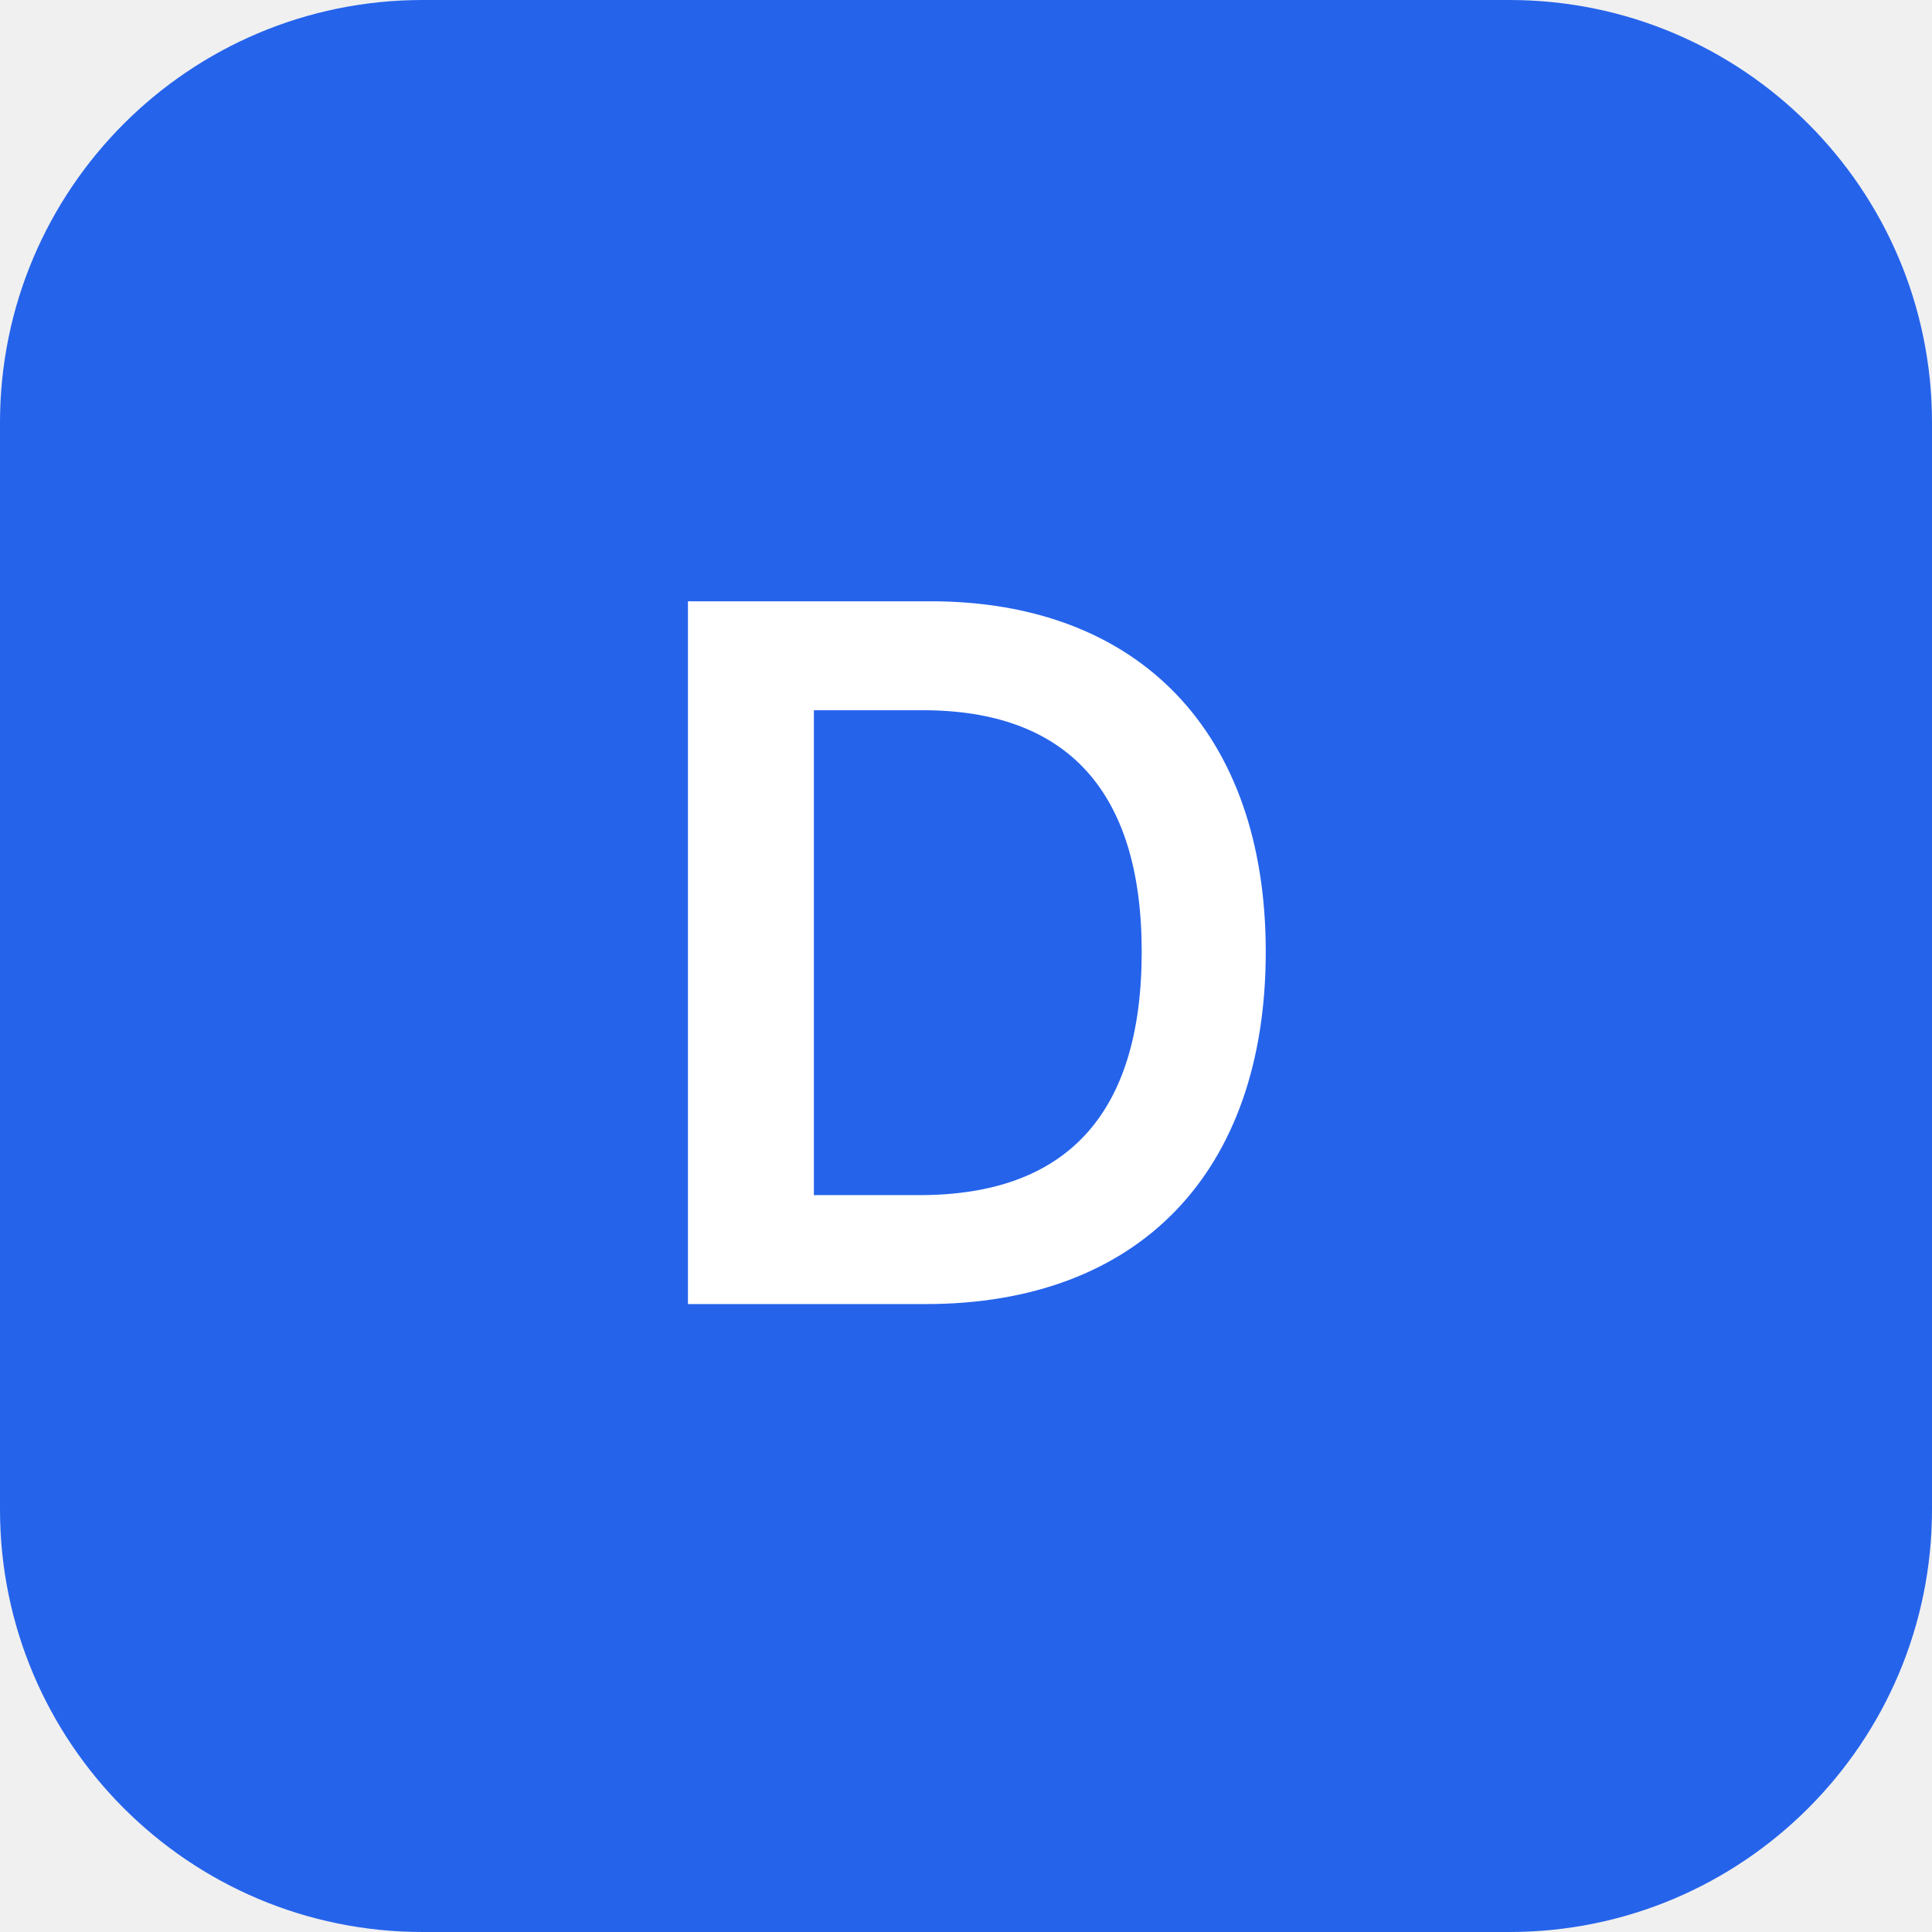
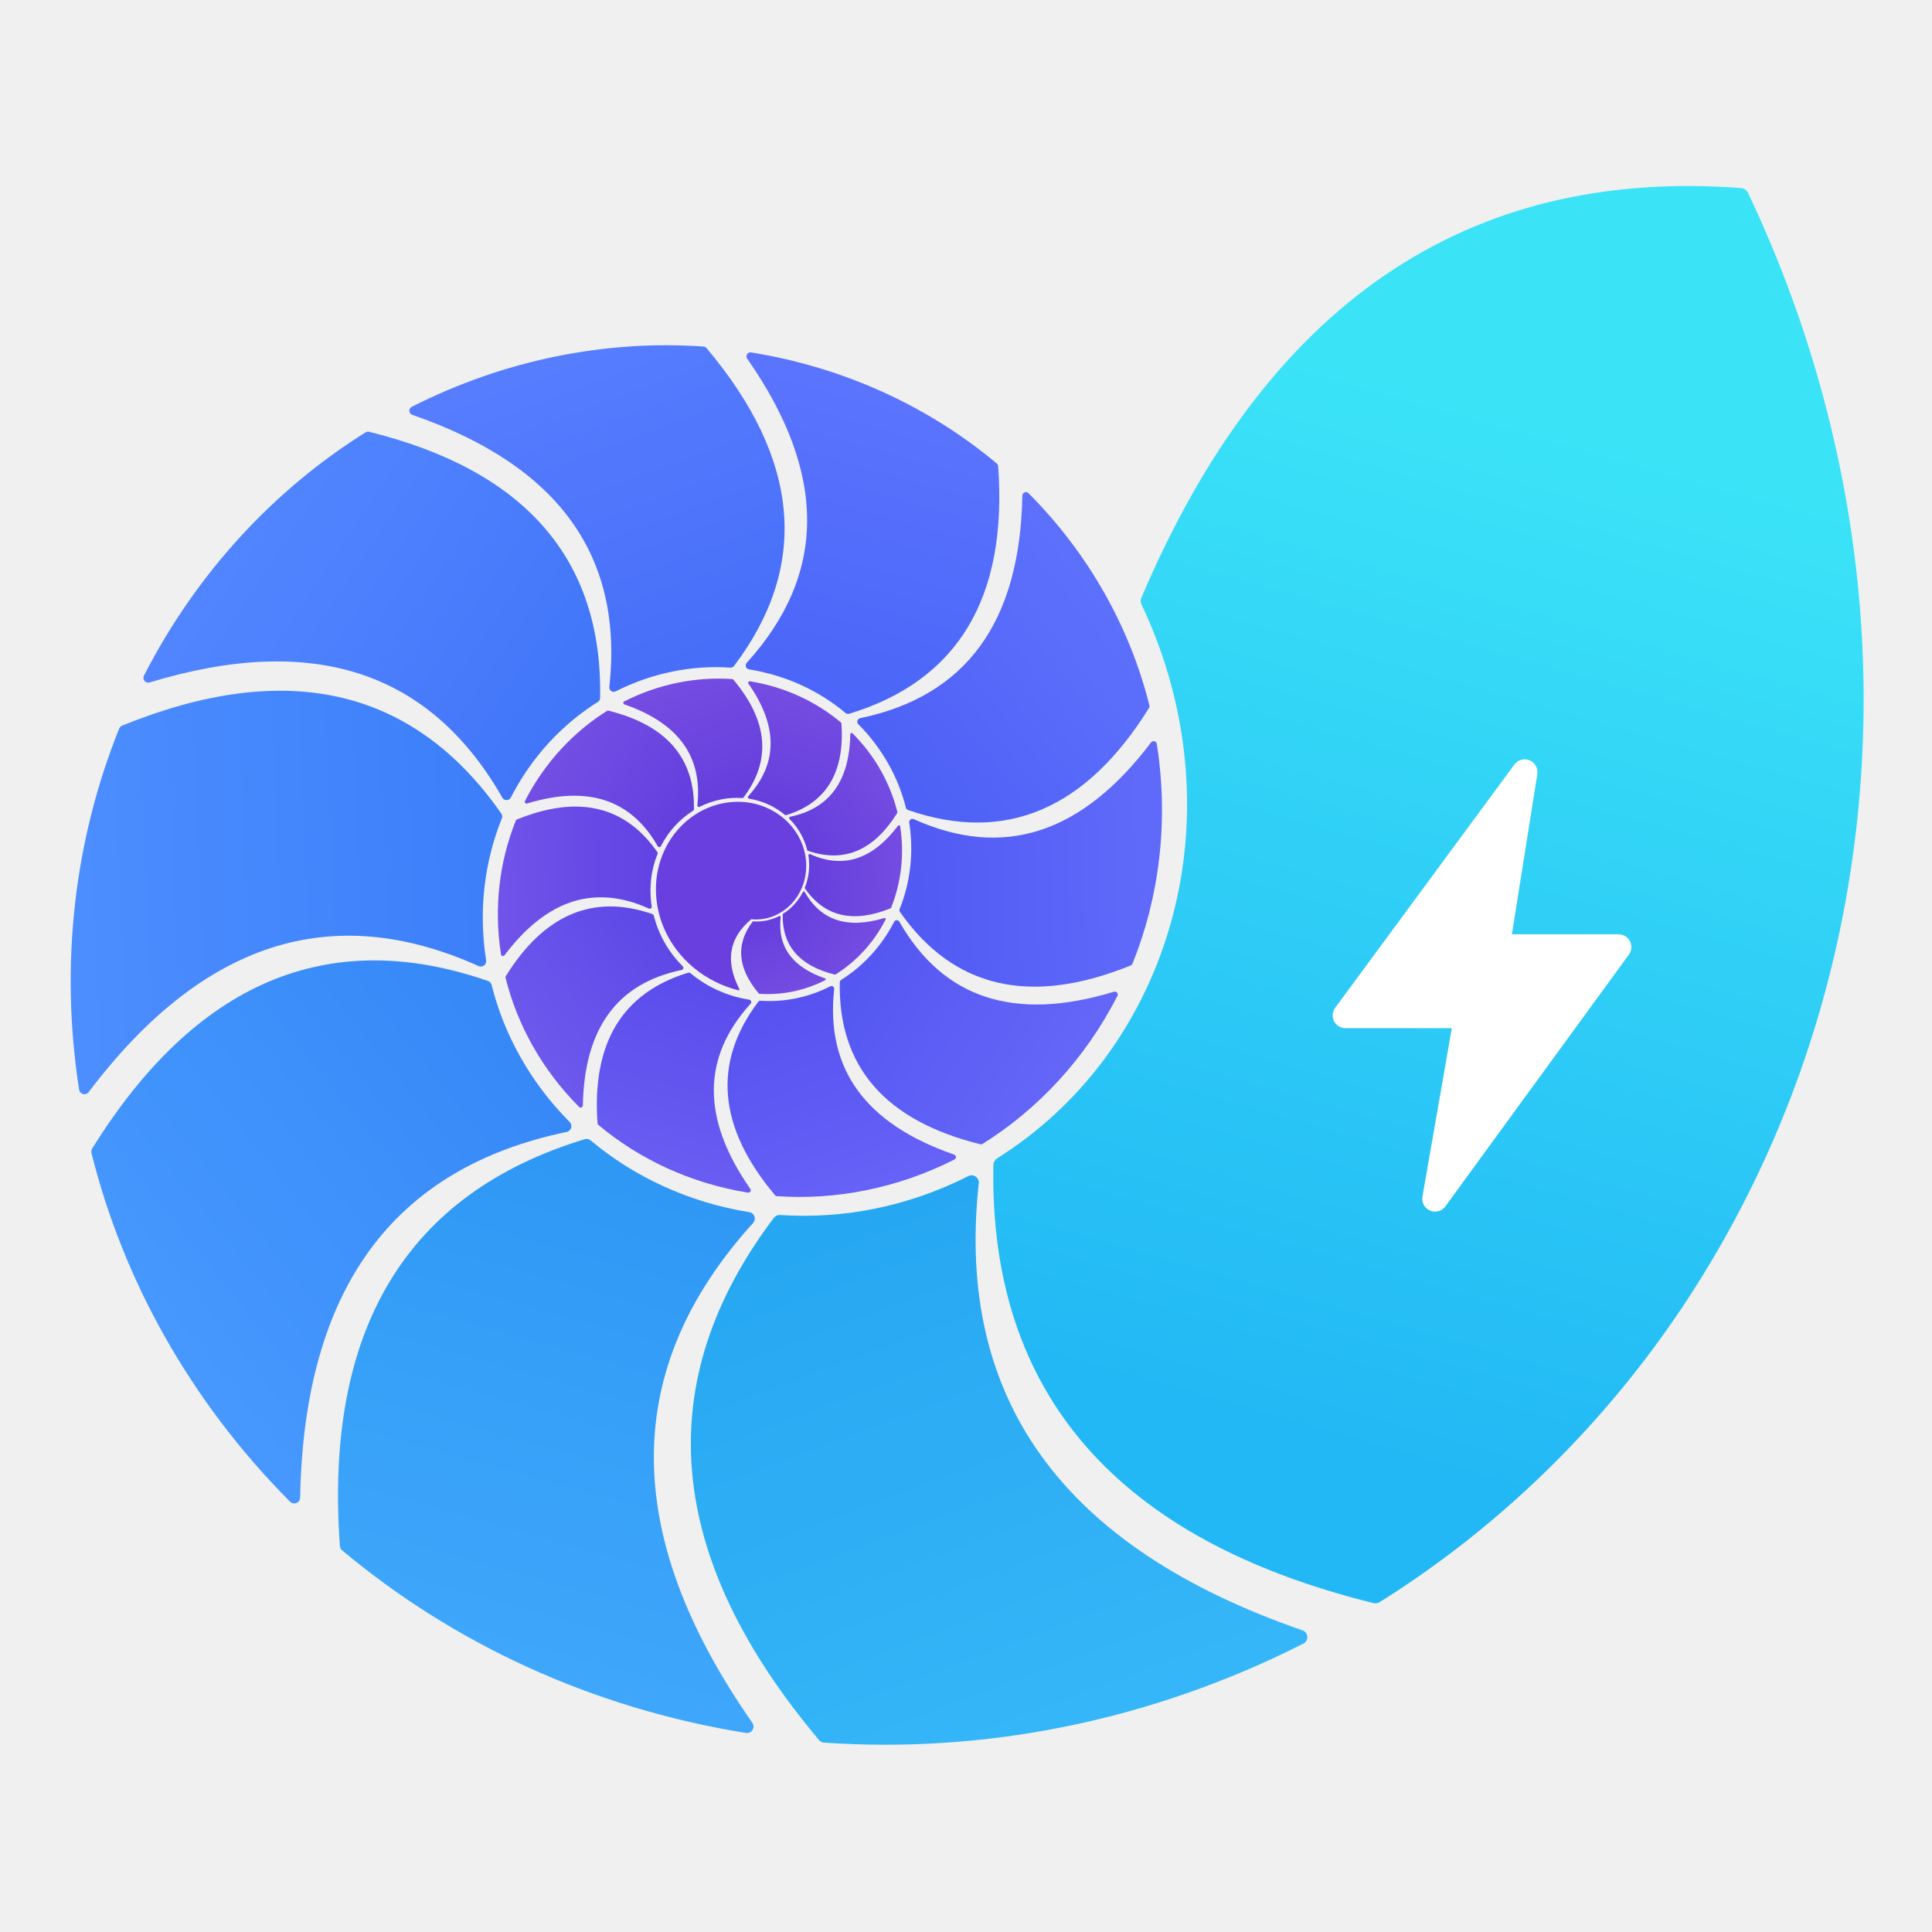
- <svg xmlns="http://www.w3.org/2000/svg" viewBox="0 0 64 64">
-   <rect width="64" height="64" rx="14" fill="#2563eb" />
-   <text x="32" y="32" dy="0.35em" text-anchor="middle" font-family="ui-sans-serif, system-ui, -apple-system, sans-serif" font-size="32" font-weight="600" fill="#ffffff">D</text>
+ <svg xmlns="http://www.w3.org/2000/svg" viewBox="0 0 36 36" width="36" height="36">
+   <defs>
+     <linearGradient id="dshrsi-0" gradientUnits="userSpaceOnUse" x1="14.284" y1="17.171" x2="14.763" y2="18.459">
+       <stop offset="0" stop-color="#663edc" />
+       <stop offset="1" stop-color="#744ce2" />
+     </linearGradient>
+     <linearGradient id="dshrsi-1" gradientUnits="userSpaceOnUse" x1="14.815" y1="16.867" x2="16.08" y2="17.706">
+       <stop offset="0" stop-color="#663edc" />
+       <stop offset="1" stop-color="#744ce2" />
+     </linearGradient>
+     <linearGradient id="dshrsi-2" gradientUnits="userSpaceOnUse" x1="15.093" y1="16.251" x2="16.767" y2="16.18">
+       <stop offset="0" stop-color="#663edc" />
+       <stop offset="1" stop-color="#744ce2" />
+     </linearGradient>
+     <linearGradient id="dshrsi-3" gradientUnits="userSpaceOnUse" x1="14.941" y1="15.52" x2="16.391" y2="14.369">
+       <stop offset="0" stop-color="#663edc" />
+       <stop offset="1" stop-color="#744ce2" />
+     </linearGradient>
+     <linearGradient id="dshrsi-4" gradientUnits="userSpaceOnUse" x1="14.33" y1="14.966" x2="14.879" y2="12.996">
+       <stop offset="0" stop-color="#663edc" />
+       <stop offset="1" stop-color="#744ce2" />
+     </linearGradient>
+     <linearGradient id="dshrsi-5" gradientUnits="userSpaceOnUse" x1="13.425" y1="14.867" x2="12.637" y2="12.751">
+       <stop offset="0" stop-color="#663edc" />
+       <stop offset="1" stop-color="#744ce2" />
+     </linearGradient>
+     <linearGradient id="dshrsi-6" gradientUnits="userSpaceOnUse" x1="12.552" y1="15.366" x2="10.474" y2="13.987">
+       <stop offset="0" stop-color="#643fde" />
+       <stop offset="1" stop-color="#734ee4" />
+     </linearGradient>
+     <linearGradient id="dshrsi-7" gradientUnits="userSpaceOnUse" x1="12.096" y1="16.378" x2="9.345" y2="16.495">
+       <stop offset="0" stop-color="#6144e3" />
+       <stop offset="1" stop-color="#7053e9" />
+     </linearGradient>
+     <linearGradient id="dshrsi-8" gradientUnits="userSpaceOnUse" x1="12.346" y1="17.579" x2="9.963" y2="19.47">
+       <stop offset="0" stop-color="#5e49e7" />
+       <stop offset="1" stop-color="#6d58ed" />
+     </linearGradient>
+     <linearGradient id="dshrsi-9" gradientUnits="userSpaceOnUse" x1="13.349" y1="18.49" x2="12.447" y2="21.726">
+       <stop offset="0" stop-color="#5a4dec" />
+       <stop offset="1" stop-color="#695cf2" />
+     </linearGradient>
+     <linearGradient id="dshrsi-10" gradientUnits="userSpaceOnUse" x1="14.836" y1="18.653" x2="16.131" y2="22.129">
+       <stop offset="0" stop-color="#5852f1" />
+       <stop offset="1" stop-color="#6661f7" />
+     </linearGradient>
+     <linearGradient id="dshrsi-11" gradientUnits="userSpaceOnUse" x1="16.27" y1="17.833" x2="19.685" y2="20.098">
+       <stop offset="0" stop-color="#5557f2" />
+       <stop offset="1" stop-color="#6466f8" />
+     </linearGradient>
+     <linearGradient id="dshrsi-12" gradientUnits="userSpaceOnUse" x1="17.02" y1="16.169" x2="21.541" y2="15.977">
+       <stop offset="0" stop-color="#515bf4" />
+       <stop offset="1" stop-color="#606afa" />
+     </linearGradient>
+     <linearGradient id="dshrsi-13" gradientUnits="userSpaceOnUse" x1="16.609" y1="14.196" x2="20.524" y2="11.089">
+       <stop offset="0" stop-color="#4e61f6" />
+       <stop offset="1" stop-color="#5d70fc" />
+     </linearGradient>
+     <linearGradient id="dshrsi-14" gradientUnits="userSpaceOnUse" x1="14.962" y1="12.699" x2="16.443" y2="7.382">
+       <stop offset="0" stop-color="#4b66f8" />
+       <stop offset="1" stop-color="#5a74fe" />
+     </linearGradient>
+     <linearGradient id="dshrsi-15" gradientUnits="userSpaceOnUse" x1="12.518" y1="12.432" x2="10.39" y2="6.719">
+       <stop offset="0" stop-color="#476ef8" />
+       <stop offset="1" stop-color="#567dfe" />
+     </linearGradient>
+     <linearGradient id="dshrsi-16" gradientUnits="userSpaceOnUse" x1="10.161" y1="13.779" x2="4.551" y2="10.056">
+       <stop offset="0" stop-color="#4276f9" />
+       <stop offset="1" stop-color="#5185ff" />
+     </linearGradient>
+     <linearGradient id="dshrsi-17" gradientUnits="userSpaceOnUse" x1="8.929" y1="16.513" x2="1.5" y2="16.829">
+       <stop offset="0" stop-color="#3d7ff9" />
+       <stop offset="1" stop-color="#4c8eff" />
+     </linearGradient>
+     <linearGradient id="dshrsi-18" gradientUnits="userSpaceOnUse" x1="9.604" y1="19.755" x2="3.171" y2="24.86">
+       <stop offset="0" stop-color="#3789f8" />
+       <stop offset="1" stop-color="#4698fe" />
+     </linearGradient>
+     <linearGradient id="dshrsi-19" gradientUnits="userSpaceOnUse" x1="12.311" y1="22.214" x2="9.877" y2="30.952">
+       <stop offset="0" stop-color="#2f98f5" />
+       <stop offset="1" stop-color="#3ea7fb" />
+     </linearGradient>
+     <linearGradient id="dshrsi-20" gradientUnits="userSpaceOnUse" x1="16.327" y1="22.654" x2="19.824" y2="32.041">
+       <stop offset="0" stop-color="#26a7f1" />
+       <stop offset="1" stop-color="#35b6f8" />
+     </linearGradient>
+     <linearGradient id="dshrsi-live" gradientUnits="userSpaceOnUse" x1="21.661" y1="26.005" x2="26.922" y2="7.431">
+       <stop offset="0" stop-color="#22b8f5" />
+       <stop offset="1" stop-color="#3be3f7" />
+     </linearGradient>
+   </defs>
+   <path d="M13.993 17.111C14.113 17.124 14.24 17.112 14.362 17.071C14.484 17.029 14.602 16.959 14.702 16.864C14.802 16.768 14.884 16.647 14.937 16.508C14.99 16.37 15.015 16.215 15.003 16.056C14.992 15.898 14.945 15.736 14.861 15.588C14.778 15.439 14.659 15.304 14.51 15.198C14.362 15.092 14.184 15.015 13.992 14.979C13.8 14.944 13.592 14.95 13.389 15.004C13.187 15.057 12.988 15.157 12.816 15.302C12.644 15.446 12.497 15.634 12.396 15.852C12.294 16.071 12.237 16.32 12.239 16.578C12.24 16.836 12.298 17.104 12.417 17.354C12.536 17.604 12.715 17.837 12.944 18.025C13.173 18.214 13.452 18.358 13.761 18.436Q13.355 17.641 13.993 17.111Z" fill="#6a3fe0" stroke="#6a3fe0" stroke-width="0.034" stroke-linejoin="round" />
+   <path d="M14.152 18.499C14.352 18.513 14.558 18.5 14.763 18.459C14.969 18.417 15.173 18.347 15.367 18.248Q14.436 17.926 14.528 17.086C14.449 17.126 14.367 17.154 14.284 17.171C14.201 17.188 14.118 17.193 14.037 17.187Q13.569 17.807 14.152 18.499Z" fill="url(#dshrsi-0)" stroke="url(#dshrsi-0)" stroke-width="0.037" stroke-linejoin="round" />
+   <path d="M15.559 18.14C15.747 18.022 15.923 17.877 16.08 17.706C16.236 17.536 16.373 17.341 16.483 17.126Q15.441 17.443 14.978 16.633C14.933 16.72 14.878 16.798 14.815 16.867C14.752 16.936 14.681 16.995 14.605 17.042Q14.589 17.899 15.559 18.14Z" fill="url(#dshrsi-1)" stroke="url(#dshrsi-1)" stroke-width="0.041" stroke-linejoin="round" />
+   <path d="M16.584 16.905C16.675 16.678 16.738 16.433 16.767 16.18C16.796 15.926 16.792 15.663 16.751 15.4Q16.026 16.359 15.086 15.936C15.103 16.042 15.104 16.149 15.093 16.251C15.081 16.353 15.056 16.452 15.019 16.544Q15.561 17.32 16.584 16.905Z" fill="url(#dshrsi-2)" stroke="url(#dshrsi-2)" stroke-width="0.045" stroke-linejoin="round" />
+   <path d="M16.697 15.136C16.632 14.874 16.529 14.615 16.391 14.369C16.252 14.124 16.077 13.892 15.869 13.683Q15.845 15.011 14.73 15.243C14.814 15.327 14.885 15.421 14.941 15.52C14.997 15.619 15.038 15.724 15.064 15.83Q16.053 16.171 16.697 15.136Z" fill="url(#dshrsi-3)" stroke="url(#dshrsi-3)" stroke-width="0.05" stroke-linejoin="round" />
+   <path d="M15.651 13.482C15.422 13.291 15.162 13.126 14.879 12.996C14.596 12.867 14.289 12.773 13.968 12.722Q14.808 13.924 13.963 14.855C14.092 14.876 14.216 14.914 14.33 14.966C14.445 15.018 14.55 15.085 14.642 15.162Q15.747 14.826 15.651 13.482Z" fill="url(#dshrsi-4)" stroke="url(#dshrsi-4)" stroke-width="0.055" stroke-linejoin="round" />
+   <path d="M13.642 12.684C13.313 12.661 12.974 12.683 12.637 12.751C12.3 12.819 11.965 12.935 11.645 13.097Q13.175 13.626 13.025 15.006C13.154 14.941 13.289 14.894 13.425 14.867C13.561 14.839 13.698 14.831 13.831 14.84Q14.6 13.822 13.642 12.684Z" fill="url(#dshrsi-5)" stroke="url(#dshrsi-5)" stroke-width="0.061" stroke-linejoin="round" />
+   <path d="M11.329 13.275C11.02 13.468 10.731 13.707 10.474 13.987C10.218 14.267 9.993 14.587 9.812 14.94Q11.523 14.419 12.285 15.751C12.358 15.608 12.449 15.479 12.552 15.366C12.656 15.253 12.773 15.156 12.897 15.078Q12.924 13.67 11.329 13.275Z" fill="url(#dshrsi-6)" stroke="url(#dshrsi-6)" stroke-width="0.067" stroke-linejoin="round" />
+   <path d="M9.646 15.304C9.496 15.677 9.392 16.078 9.345 16.495C9.297 16.912 9.304 17.344 9.372 17.777Q10.562 16.2 12.107 16.896C12.08 16.721 12.077 16.547 12.096 16.378C12.115 16.21 12.157 16.048 12.218 15.898Q11.327 14.622 9.646 15.304Z" fill="url(#dshrsi-7)" stroke="url(#dshrsi-7)" stroke-width="0.074" stroke-linejoin="round" />
+   <path d="M9.46 18.21C9.567 18.641 9.735 19.066 9.963 19.47C10.191 19.873 10.478 20.255 10.82 20.597Q10.86 18.416 12.692 18.034C12.554 17.896 12.438 17.742 12.346 17.579C12.254 17.416 12.186 17.245 12.143 17.071Q10.518 16.509 9.46 18.21Z" fill="url(#dshrsi-8)" stroke="url(#dshrsi-8)" stroke-width="0.082" stroke-linejoin="round" />
+   <path d="M11.179 20.927C11.555 21.242 11.982 21.513 12.447 21.726C12.913 21.939 13.417 22.093 13.944 22.178Q12.564 20.202 13.953 18.672C13.74 18.638 13.537 18.576 13.349 18.49C13.161 18.404 12.988 18.295 12.837 18.168Q11.021 18.72 11.179 20.927Z" fill="url(#dshrsi-9)" stroke="url(#dshrsi-9)" stroke-width="0.09" stroke-linejoin="round" />
+   <path d="M14.48 22.239C15.02 22.276 15.577 22.242 16.131 22.129C16.685 22.017 17.236 21.828 17.762 21.561Q15.247 20.692 15.494 18.423C15.282 18.531 15.059 18.608 14.836 18.653C14.612 18.698 14.387 18.712 14.169 18.697Q12.906 20.37 14.48 22.239Z" fill="url(#dshrsi-10)" stroke="url(#dshrsi-10)" stroke-width="0.1" stroke-linejoin="round" />
+   <path d="M18.28 21.268C18.787 20.951 19.263 20.558 19.685 20.098C20.107 19.639 20.476 19.112 20.773 18.532Q17.961 19.388 16.71 17.201C16.59 17.435 16.441 17.647 16.27 17.833C16.1 18.019 15.908 18.177 15.703 18.305Q15.66 20.62 18.28 21.268Z" fill="url(#dshrsi-11)" stroke="url(#dshrsi-11)" stroke-width="0.11" stroke-linejoin="round" />
+   <path d="M21.046 17.934C21.293 17.321 21.463 16.662 21.541 15.977C21.62 15.292 21.607 14.582 21.496 13.871Q19.54 16.461 17.002 15.319C17.047 15.606 17.052 15.893 17.02 16.169C16.988 16.445 16.92 16.712 16.82 16.959Q18.284 19.055 21.046 17.934Z" fill="url(#dshrsi-12)" stroke="url(#dshrsi-12)" stroke-width="0.121" stroke-linejoin="round" />
+   <path d="M21.352 13.159C21.175 12.451 20.899 11.752 20.524 11.089C20.15 10.426 19.678 9.8 19.117 9.237Q19.051 12.821 16.041 13.448C16.268 13.675 16.458 13.928 16.609 14.196C16.761 14.463 16.872 14.746 16.944 15.031Q19.612 15.954 21.352 13.159Z" fill="url(#dshrsi-13)" stroke="url(#dshrsi-13)" stroke-width="0.134" stroke-linejoin="round" />
+   <path d="M18.526 8.694C17.909 8.176 17.208 7.731 16.443 7.382C15.678 7.032 14.85 6.779 13.983 6.64Q16.251 9.885 13.969 12.4C14.318 12.456 14.653 12.558 14.962 12.699C15.271 12.84 15.554 13.02 15.803 13.229Q18.786 12.321 18.526 8.694Z" fill="url(#dshrsi-14)" stroke="url(#dshrsi-14)" stroke-width="0.148" stroke-linejoin="round" />
+   <path d="M13.103 6.539C12.215 6.477 11.3 6.535 10.39 6.719C9.479 6.903 8.575 7.215 7.71 7.653Q11.843 9.081 11.436 12.809C11.785 12.632 12.151 12.506 12.518 12.432C12.885 12.357 13.255 12.334 13.613 12.359Q15.689 9.611 13.103 6.539Z" fill="url(#dshrsi-15)" stroke="url(#dshrsi-15)" stroke-width="0.164" stroke-linejoin="round" />
+   <path d="M6.858 8.134C6.025 8.655 5.244 9.301 4.551 10.056C3.857 10.812 3.251 11.678 2.763 12.63Q7.382 11.223 9.439 14.818C9.636 14.433 9.881 14.084 10.161 13.779C10.441 13.474 10.756 13.213 11.092 13.003Q11.163 9.2 6.858 8.134Z" fill="url(#dshrsi-16)" stroke="url(#dshrsi-16)" stroke-width="0.181" stroke-linejoin="round" />
+   <path d="M2.314 13.613C1.908 14.62 1.629 15.703 1.5 16.829C1.371 17.954 1.391 19.121 1.573 20.289Q4.787 16.033 8.959 17.91C8.885 17.438 8.877 16.967 8.929 16.513C8.981 16.059 9.094 15.621 9.258 15.215Q6.852 11.771 2.314 13.613Z" fill="url(#dshrsi-17)" stroke="url(#dshrsi-17)" stroke-width="0.2" stroke-linejoin="round" />
+   <path d="M1.811 21.459C2.101 22.622 2.556 23.771 3.171 24.86C3.786 25.95 4.562 26.979 5.483 27.904Q5.591 22.015 10.537 20.984C10.165 20.611 9.852 20.195 9.604 19.755C9.355 19.315 9.172 18.852 9.055 18.382Q4.669 16.866 1.811 21.459Z" fill="url(#dshrsi-18)" stroke="url(#dshrsi-18)" stroke-width="0.22" stroke-linejoin="round" />
+   <path d="M6.454 28.796C7.469 29.646 8.62 30.378 9.877 30.952C11.134 31.526 12.495 31.942 13.919 32.171Q10.193 26.838 13.943 22.707C13.368 22.614 12.818 22.446 12.311 22.214C11.804 21.983 11.339 21.687 10.929 21.344Q6.027 22.836 6.454 28.796Z" fill="url(#dshrsi-19)" stroke="url(#dshrsi-19)" stroke-width="0.243" stroke-linejoin="round" />
+   <path d="M15.365 32.337C16.824 32.438 18.328 32.344 19.824 32.041C21.319 31.738 22.806 31.226 24.226 30.506Q17.436 28.16 18.104 22.035C17.531 22.325 16.93 22.532 16.327 22.654C15.723 22.776 15.116 22.814 14.527 22.774Q11.115 27.289 15.365 32.337Z" fill="url(#dshrsi-20)" stroke="url(#dshrsi-20)" stroke-width="0.269" stroke-linejoin="round" />
+   <path d="M25.627 29.716C27.477 28.558 29.169 27.026 30.565 25.183C31.96 23.34 33.058 21.186 33.744 18.836C34.431 16.485 34.706 13.939 34.5 11.354C34.294 8.769 33.607 6.145 32.429 3.663Q24.862 3.091 21.415 11.198C21.891 12.2 22.168 13.259 22.251 14.303C22.335 15.346 22.224 16.374 21.946 17.323C21.669 18.272 21.226 19.142 20.663 19.886C20.099 20.63 19.416 21.248 18.669 21.715Q18.553 27.965 25.627 29.716Z" fill="url(#dshrsi-live)" stroke="url(#dshrsi-live)" stroke-width="0.318" stroke-linejoin="round" />
+   <path d="M28.41 14.388L25.071 18.92L27.336 18.92L26.74 22.338L30.159 17.647L27.893 17.647Z" fill="#ffffff" stroke="#ffffff" stroke-width="0.477" stroke-linejoin="round" />
</svg>
